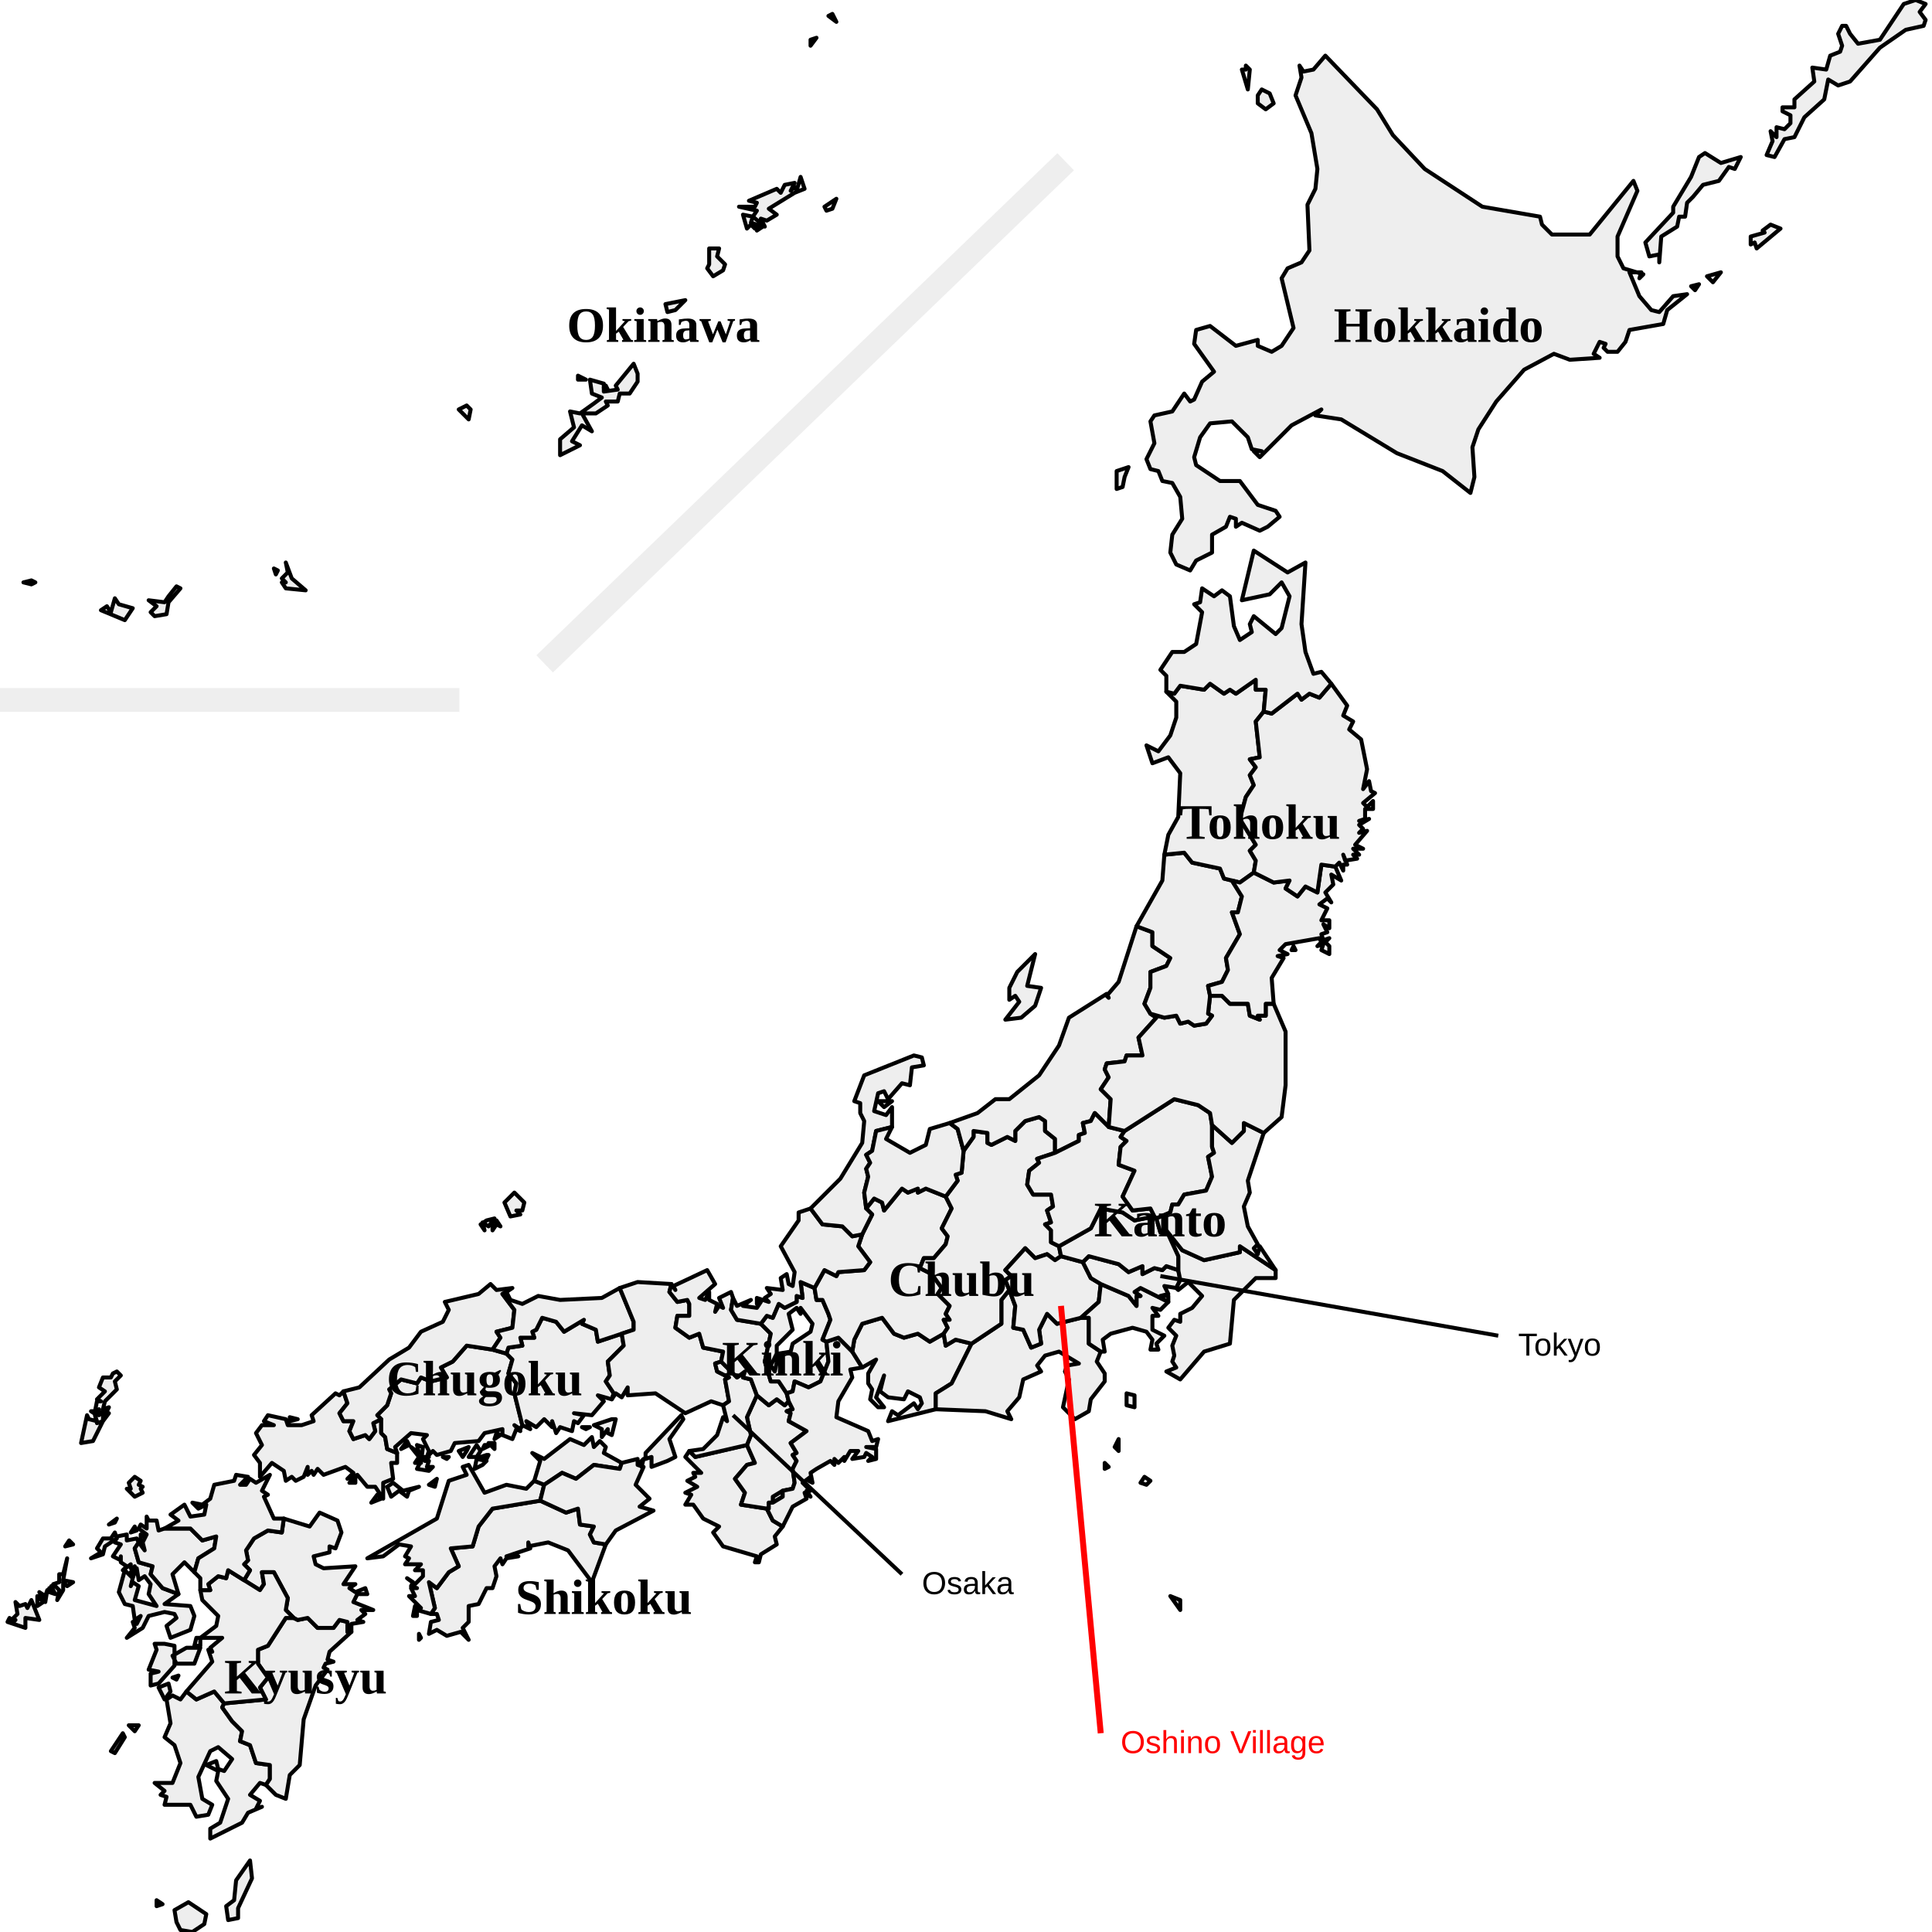
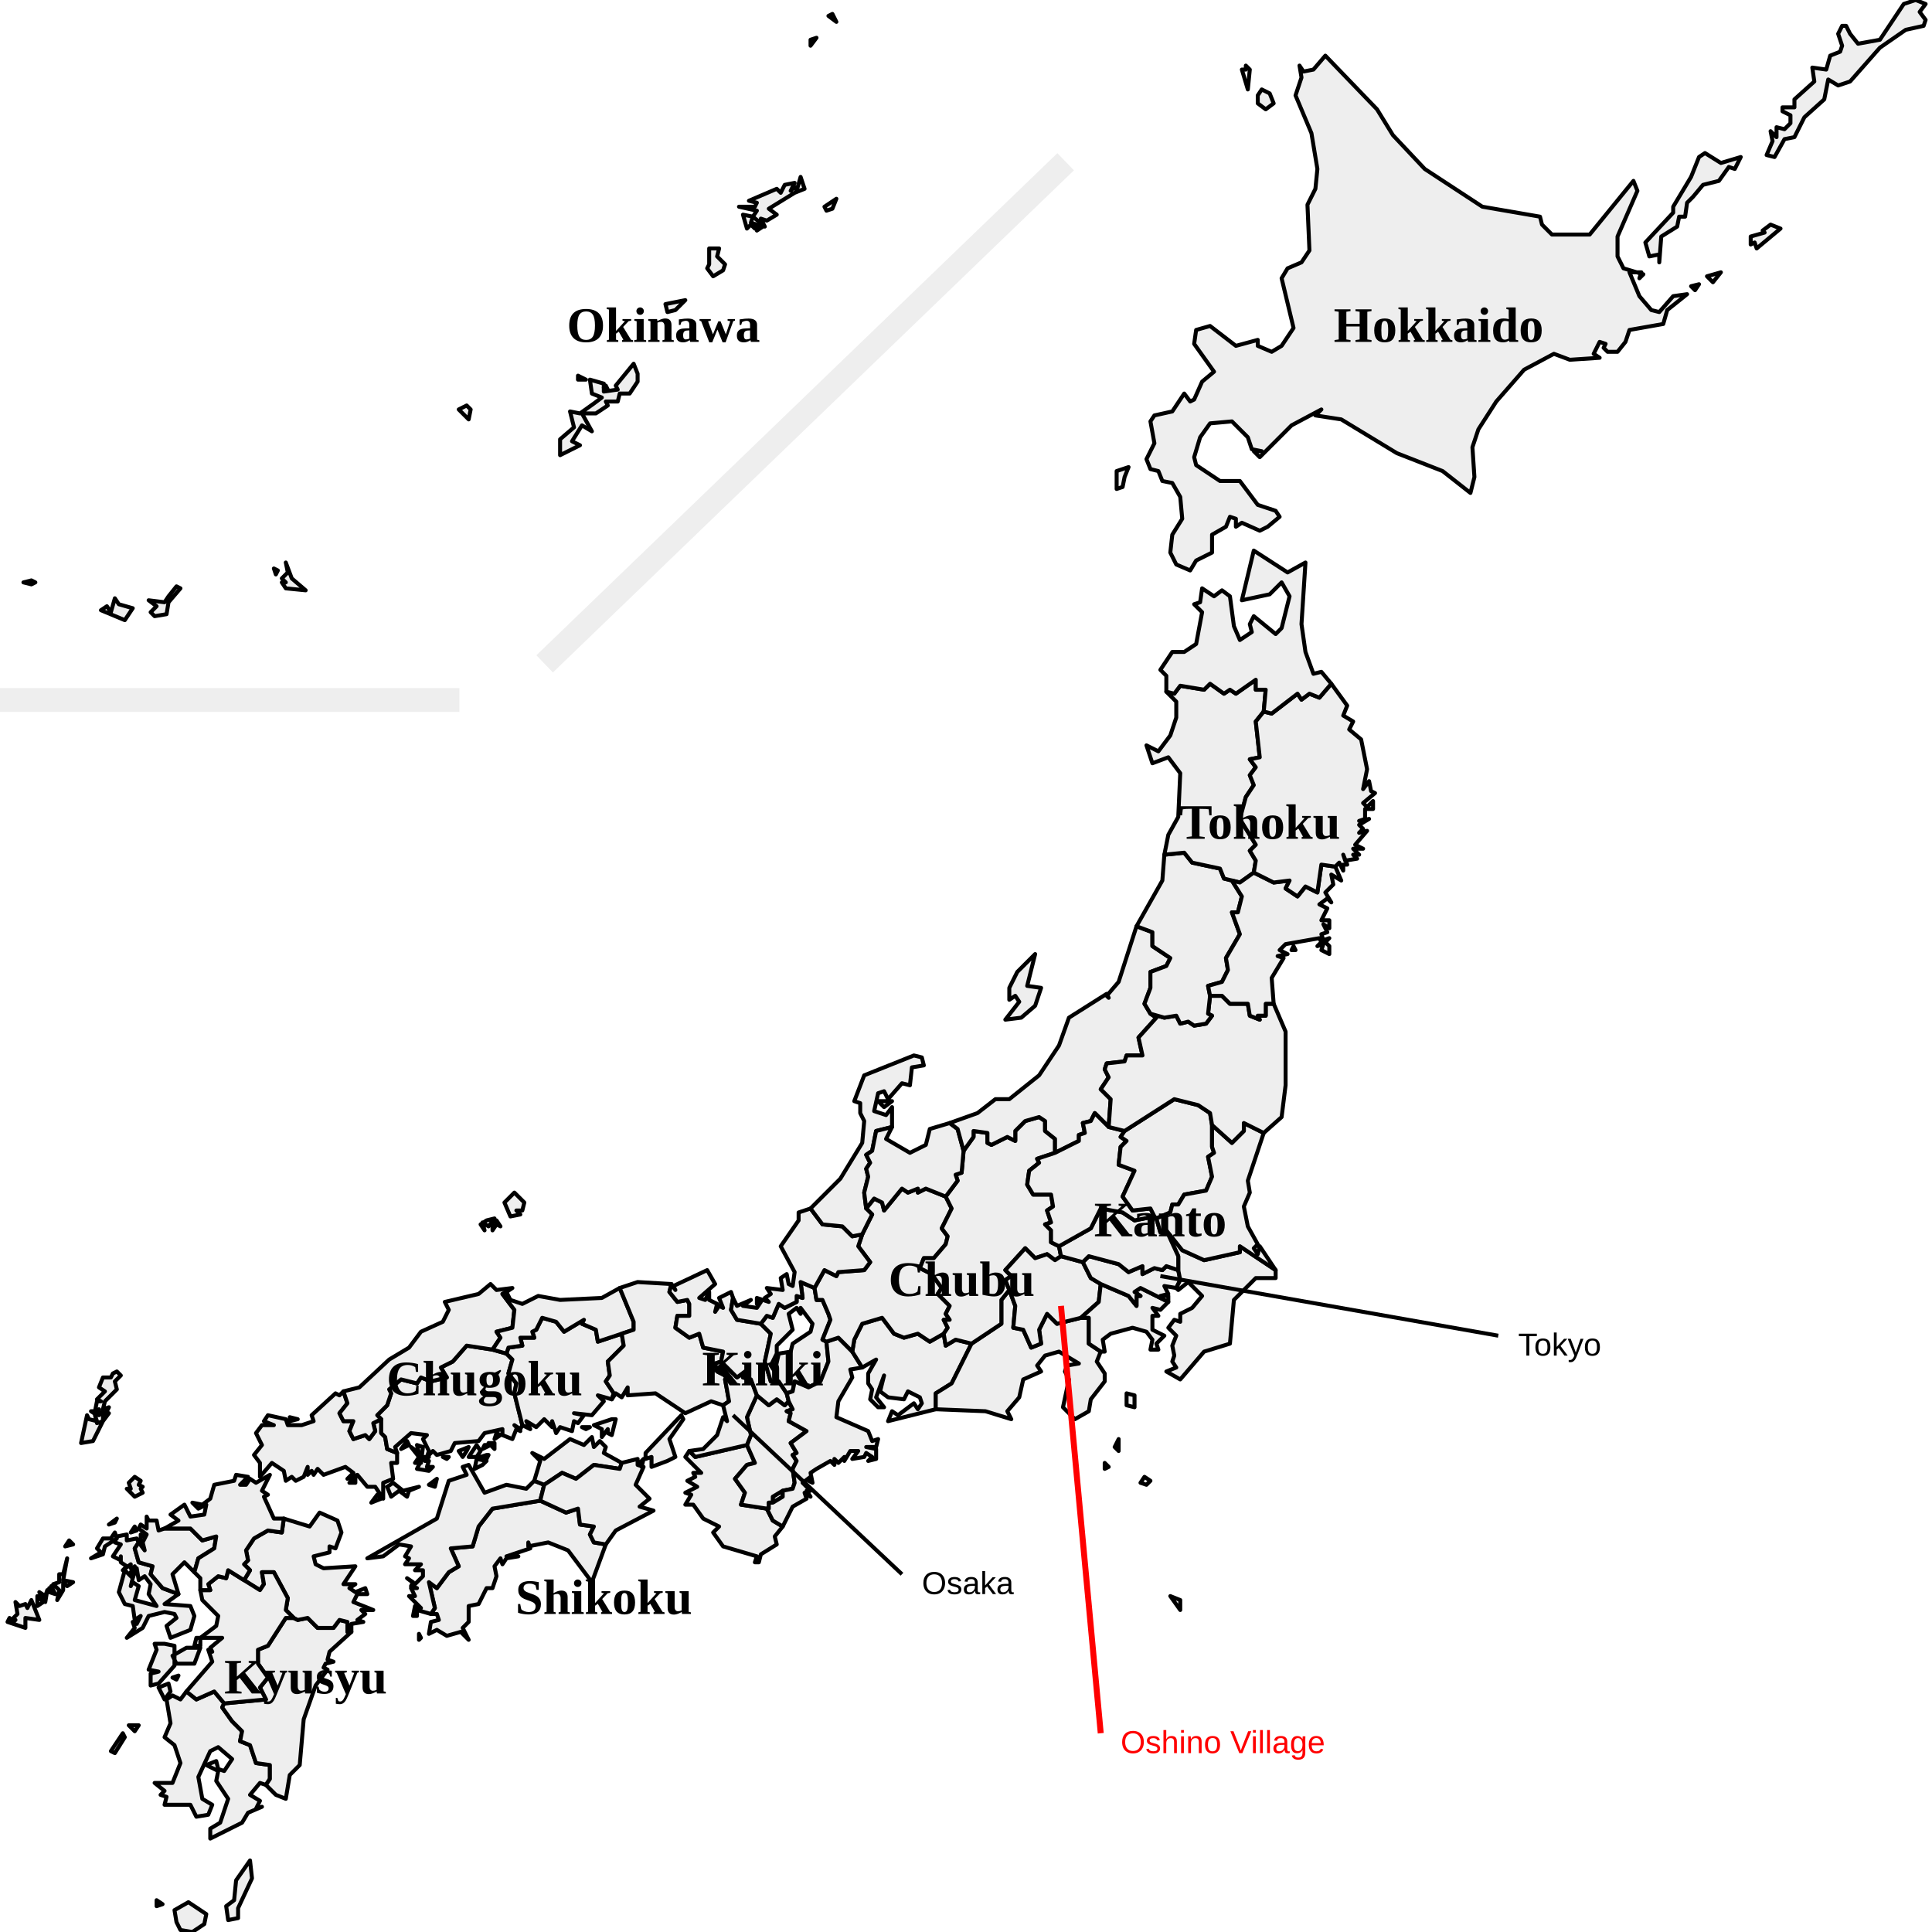
<svg xmlns="http://www.w3.org/2000/svg" class="geolonia-svg-map" viewBox="0 0 1000 1000">
  <g class="svg-map" transform="matrix(1.028807, 0, 0, 1.028807, -47.54424, -28.80658)">
    <g class="prefectures" transform="matrix(1, 0, 0, 1, 6, 18)">
      <g class="okinawa kyusyu-okinawa prefecture" data-code="47" stroke-linejoin="round" fill="#EEEEEE" fill-rule="nonzero" stroke="#000000" stroke-width="2.0" transform="translate(52, 193)">
        <polygon points="4 109 6 110 4 111 0 110" />
        <polygon points="48 121 55 123 51 129 39 124 42 122 44 125 46 118" />
        <polygon points="132 113 130 110 132 110 130 108 133 105 132 100 135 108 142 114" />
        <polygon points="225 23 224 28 219 23 223 21" />
        <polygon points="73 117 77 112 79 113 73 120 72 126 66 127 64 125 67 122 63 119 71 120" />
        <polygon points="287 20 291 17 286 15 285 8 292 10 292 14 299 13 298 11 307 0 309 5 309 9 305 15 300 15 299 19 293 19 294 21 288 25 281 25 286 34 281 31 276 39 280 41 270 46 270 38 277 32 275 24 280 25" />
        <polygon points="127 106 126 103 128 104" />
        <polygon points="279 8 279 6 283 8" />
        <polygon points="293 11 294 13 292 12" />
      </g>
      <g class="kagoshima kyusyu kyusyu-okinawa prefecture" data-code="46" stroke-linejoin="round" fill="#EEEEEE" fill-rule="nonzero" stroke="#000000" stroke-width="2.0" transform="translate(96, 17)">
        <polygon points="23 949 26 951 23 952" />
        <polygon points="33 960 32 954 39 950 48 956 47 961 41 965 35 964" />
        <polygon points="64 953 64 958 59 959 58 952 62 949 63 939 70 929 71 938" />
        <polygon points="38 844 43 848 52 844 57 850 56 852 61 859 66 864 65 869 70 871 73 880 80 881 80 888 78 891 75 890 70 896 75 899 73 903 76 902 69 905 66 910 50 918 50 913 55 910 59 898 53 889 54 884 48 881 53 879 54 883 57 884 61 878 54 872 50 874 44 887 46 898 51 901 49 906 43 907 40 901 27 901 28 897 25 896 27 894 22 890 31 890 35 880 32 871 27 867 30 860 28 848 31 846 35 848" />
        <polygon points="31 837 34 836 33 838" />
        <polygon points="27 848 24 842 29 840 30 844" />
        <polygon points="4 868 6 865 7 867 2 875 0 874" />
        <polygon points="12 864 9 861 14 861" />
        <polygon points="284 149 280 150 279 146 289 144" />
        <polygon points="301 126 301 118 306 118 305 122 309 126 308 129 303 132 300 128" />
        <polygon points="363 98 360 99 359 97 365 93" />
        <polygon points="344 90 331 98 335 101 330 104 327 103 329 107 323 102 325 99 316 97 324 97 325 95 321 94 335 88 337 90 339 86 344 85 342 89 344 87 345 89 347 82 349 88" />
        <polygon points="324 108 322 106 320 108 318 101 323 102 322 105 328 107 325 109 326 107" />
        <polygon points="355 12 352 16 352 13" />
        <polygon points="361 1 363 0 365 4" />
      </g>
      <g class="miyazaki kyusyu kyusyu-okinawa prefecture" data-code="45" stroke-linejoin="round" fill="#EEEEEE" fill-rule="nonzero" stroke="#000000" stroke-width="2.0" transform="translate(152, 824)">
        <polygon points="36 0 38 1 43 0 48 5 56 5 59 1 63 2 63 7 65 7 54 17 53 21 56 22 52 23 51 25 53 26 47 34 41 51 39 74 34 79 32 91 27 89 22 84 24 81 24 74 17 73 14 64 9 62 10 57 5 52 0 45 1 43 22 41 19 35 23 30 18 23 18 16 23 14 32 0" />
      </g>
      <g class="oita kyusyu kyusyu-okinawa prefecture" data-code="44" stroke-linejoin="round" fill="#EEEEEE" fill-rule="nonzero" stroke="#000000" stroke-width="2.0" transform="translate(163, 771)">
        <polygon points="0 34 3 29 0 26 2 24 1 19 5 13 12 9 19 10 20 3 33 7 38 0 47 4 49 10 46 18 43 17 43 20 35 22 36 26 40 28 56 27 50 36 56 36 53 38 56 40 61 38 62 41 57 41 55 45 65 49 59 49 61 51 57 54 60 55 54 56 54 60 52 60 52 55 48 54 45 58 37 58 32 53 27 54 25 53 21 49 22 43 15 30 9 30 10 36 8 39" />
      </g>
      <g class="kumamoto kyusyu kyusyu-okinawa prefecture" data-code="43" stroke-linejoin="round" fill="#EEEEEE" fill-rule="nonzero" stroke="#000000" stroke-width="2.0" transform="translate(115, 800)">
        <path d="M8,37 L13,38 L13,48 L5,57 L1,58 L1,52 L5,51 L0,50 L4,40 L3,37 L8,37 Z M20,47 L14,47 L12,43 L19,39 L26,39 L23,47 L20,47 Z M24,34 L26,34 L26,38 L23,38 L24,34 Z M38,67 L33,61 L24,65 L19,61 L32,46 L30,40 L32,41 L31,39 L37,34 L26,34 L34,28 L35,23 L27,15 L26,10 L31,10 L30,7 L35,3 L39,4 L40,0 L48,5 L56,10 L58,7 L57,1 L63,1 L70,14 L69,20 L73,24 L69,24 L60,38 L55,40 L55,47 L60,54 L56,59 L59,65 L38,67 Z" />
      </g>
      <g class="nagasaki kyusyu kyusyu-okinawa prefecture" data-code="42" stroke-linejoin="round" fill="#EEEEEE" fill-rule="nonzero" stroke="#000000" stroke-width="2.0" transform="translate(44, 700)">
        <path d="M53,1 L55,0 L57,2 L54,5 L55,9 L49,15 L48,19 L51,18 L49,22 L51,21 L48,25 L48,20 L46,22 L46,19 L45,22 L42,20 L44,20 L45,15 L47,15 L45,14 L49,10 L46,8 L48,3 L52,3 L53,1 Z M46,29 L43,35 L37,36 L40,22 L41,24 L45,25 L44,22 L45,26 L48,25 L46,29 Z M67,59 L68,61 L64,63 L60,59 L62,59 L61,56 L64,53 L67,55 L66,57 L68,58 L67,59 Z M28,110 L25,115 L26,110 L23,107 L26,106 L26,102 L28,102 L30,94 L28,105 L33,106 L30,108 L28,106 L28,110 Z M24,112 L21,111 L21,109 L23,111 L22,108 L24,112 Z M19,113 L20,110 L19,116 L16,111 L19,113 Z M6,118 L9,117 L10,119 L12,115 L16,125 L9,124 L9,129 L0,126 L1,124 L3,126 L4,125 L2,125 L5,122 L4,116 L6,118 Z M65,80 L62,81 L64,78 L65,80 Z M67,82 L70,84 L67,86 L67,82 Z M29,88 L31,85 L33,87 L29,88 Z M54,76 L51,77 L55,74 L54,76 Z M66,86 L64,89 L66,96 L73,98 L72,102 L78,109 L86,112 L79,117 L92,118 L94,123 L92,130 L82,134 L80,128 L85,124 L84,122 L79,121 L71,123 L68,129 L60,134 L64,129 L63,126 L65,127 L67,123 L64,125 L63,118 L59,117 L56,111 L59,100 L63,104 L62,108 L63,106 L66,108 L64,115 L75,118 L71,112 L72,107 L69,103 L66,105 L65,99 L62,99 L62,97 L58,100 L60,98 L57,96 L57,93 L57,95 L53,93 L57,87 L54,86 L55,83 L60,82 L60,85 L65,84 L66,86 Z M49,88 L48,92 L42,94 L47,91 L45,89 L48,84 L52,84 L54,81 L55,84 L49,88 Z M15,115 L15,113 L18,116 L15,118 L15,115 Z M64,101 L63,104 L62,101 L64,98 L64,101 Z" />
      </g>
      <g class="saga kyusyu kyusyu-okinawa prefecture" data-code="41" stroke-linejoin="round" fill="#EEEEEE" fill-rule="nonzero" stroke="#000000" stroke-width="2.0" transform="translate(108, 773)">
        <polygon points="15 6 28 6 34 12 41 10 40 16 32 21 30 28 25 23 19 29 22 39 14 36 8 29 9 25 2 23 0 16 2 13 5 17 4 13 6 9 2 6 3 4 6 6 6 0 7 2 11 2 12 7" />
      </g>
      <g class="fukuoka kyusyu kyusyu-okinawa prefecture" data-code="40" stroke-linejoin="round" fill="#EEEEEE" fill-rule="nonzero" stroke="#000000" stroke-width="2.0" transform="translate(123, 752)">
        <polygon points="40 53 32 48 31 52 27 51 22 55 23 58 18 58 18 52 15 49 17 42 25 37 26 31 19 33 13 27 0 27 7 23 3 20 10 15 13 21 20 20 21 15 17 17 14 14 19 15 23 12 25 5 35 3 36 0 42 1 38 5 41 5 43 2 46 4 53 0 49 8 52 10 50 11 55 22 60 22 59 29 52 28 45 32 41 38 42 43 40 45 43 48" />
      </g>
      <g class="kochi shikoku prefecture" data-code="39" stroke-linejoin="round" fill="#EEEEEE" fill-rule="nonzero" stroke="#000000" stroke-width="2.0" transform="translate(251, 765)">
        <path d="M61,0 L74,6 L80,4 L81,12 L88,13 L86,17 L88,21 L94,22 L87,41 L75,25 L65,21 L55,23 L55,21 L56,24 L44,28 L50,28 L44,29 L42,32 L41,29 L38,33 L39,38 L37,44 L34,44 L30,52 L25,53 L25,61 L22,64 L25,70 L21,66 L14,68 L9,65 L5,67 L6,61 L10,60 L9,57 L6,57 L8,54 L5,41 L9,44 L15,36 L20,33 L16,24 L27,23 L30,13 L37,4 L61,0 Z M1,69 L0,70 L0,67 L1,69 Z" />
      </g>
      <g class="ehime shikoku prefecture" data-code="38" stroke-linejoin="round" fill="#EEEEEE" fill-rule="nonzero" stroke="#000000" stroke-width="2.0" transform="translate(225, 737)">
        <path d="M34,21 L31,20 L35,17 L34,21 Z M55,6 L51,6 L55,0 L57,3 L55,6 Z M60,5 L61,5 L60,7 L57,6 L60,5 Z M58,10 L54,12 L55,7 L60,8 L58,10 Z M32,85 L25,83 L25,86 L23,86 L24,81 L27,82 L21,76 L24,76 L22,72 L25,72 L22,71 L23,69 L20,67 L24,70 L28,66 L28,63 L24,63 L27,60 L19,60 L21,57 L19,56 L22,51 L16,50 L8,56 L0,57 L35,37 L41,18 L50,15 L48,11 L51,10 L59,24 L70,20 L80,22 L84,18 L89,20 L87,28 L63,32 L56,41 L53,51 L42,52 L46,61 L41,64 L35,72 L31,69 L34,82 L32,85 Z" />
      </g>
      <g class="kagawa shikoku prefecture" data-code="37" stroke-linejoin="round" fill="#EEEEEE" fill-rule="nonzero" stroke="#000000" stroke-width="2.0" transform="translate(308, 724)">
        <path d="M6,33 L1,31 L4,21 L0,17 L6,20 L19,10 L26,13 L30,9 L31,14 L34,11 L37,14 L36,17 L45,22 L44,25 L31,23 L22,30 L15,27 L6,33 Z M27,5 L25,4 L29,4 L27,5 Z M40,0 L42,0 L40,8 L38,7 L38,5 L35,9 L35,5 L31,3 L40,0 Z" />
      </g>
      <g class="tokushima shikoku prefecture" data-code="36" stroke-linejoin="round" fill="#EEEEEE" fill-rule="nonzero" stroke="#000000" stroke-width="2.0" transform="translate(312, 744)">
        <path d="M50,2 L52,0 L51,4 L50,2 Z M41,2 L49,0 L49,3 L52,4 L48,13 L55,20 L50,24 L57,26 L38,36 L33,43 L27,42 L25,38 L27,34 L20,33 L19,25 L13,27 L0,21 L2,13 L11,7 L18,10 L27,3 L40,5 L41,2 Z" />
      </g>
      <g class="yamaguchi chugoku prefecture" data-code="35" stroke-linejoin="round" fill="#EEEEEE" fill-rule="nonzero" stroke="#000000" stroke-width="2.0" transform="translate(168, 710)">
        <path d="M45,0 L47,6 L43,11 L45,15 L50,15 L48,20 L50,24 L56,22 L58,24 L61,20 L60,16 L64,14 L64,21 L66,23 L67,29 L72,31 L72,36 L69,36 L70,44 L65,46 L65,54 L61,48 L57,48 L52,42 L47,44 L50,41 L46,38 L35,42 L32,39 L30,42 L29,40 L27,42 L27,38 L25,43 L21,45 L19,43 L16,45 L15,40 L9,36 L3,43 L3,36 L0,32 L4,27 L1,21 L4,17 L10,17 L5,15 L7,12 L16,14 L17,17 L24,17 L30,15 L29,12 L41,1 L43,2 L45,0 Z M64,54 L59,56 L62,52 L64,54 Z M75,50 L83,48 L78,50 L77,53 L73,50 L69,53 L67,48 L70,46 L75,50 Z M18,15 L18,13 L22,14 L18,15 Z M51,46 L48,46 L51,43 L51,46 Z" />
      </g>
      <g class="hiroshima chugoku prefecture" data-code="34" stroke-linejoin="round" fill="#EEEEEE" fill-rule="nonzero" stroke="#000000" stroke-width="2.0" transform="translate(230, 687)">
        <path d="M73,40 L72,42 L69,40 L72,43 L70,42 L68,47 L63,45 L63,42 L54,44 L51,48 L39,49 L37,53 L30,55 L28,53 L25,56 L26,53 L23,47 L25,45 L17,44 L9,51 L10,54 L5,52 L4,46 L2,44 L2,37 L0,35 L5,30 L7,24 L6,22 L12,17 L20,19 L22,16 L27,18 L35,16 L32,11 L38,8 L45,0 L58,2 L65,4 L68,7 L66,14 L70,19 L69,24 L73,40 Z M45,53 L43,56 L41,53 L46,51 L45,53 Z M21,54 L20,50 L23,51 L22,59 L19,59 L21,56 L17,51 L21,54 Z M15,48 L16,50 L12,52 L15,48 Z M35,57 L33,56 L36,56 L35,57 Z M24,58 L26,58 L25,61 L28,61 L26,63 L20,62 L23,56 L26,56 L24,58 Z M59,49 L59,52 L56,49 L59,49 Z M57,50 L53,52 L54,50 L57,50 Z M60,44 L62,45 L59,47 L60,44 Z" />
      </g>
      <g class="okayama chugoku prefecture" data-code="33" stroke-linejoin="round" fill="#EEEEEE" fill-rule="nonzero" stroke="#000000" stroke-width="2.0" transform="translate(295, 673)">
        <polygon points="58 8 59 14 51 22 52 29 50 32 54 38 53 41 46 39 49 42 43 49 34 48 39 49 36 53 34 52 33 57 27 55 25 58 23 52 23 55 19 51 15 55 10 52 12 56 8 54 4 38 5 33 1 28 3 21 0 18 1 15 8 14 7 10 14 10 13 7 15 6 18 0 25 2 29 7 39 1 38 3 45 6 46 12" />
      </g>
      <g class="shimane chugoku prefecture" data-code="32" stroke-linejoin="round" fill="#EEEEEE" fill-rule="nonzero" stroke="#000000" stroke-width="2.0" transform="translate(211, 610)">
        <path d="M74,14 L78,13 L75,17 L72,15 L73,19 L71,16 L74,14 Z M79,16 L77,19 L77,15 L79,14 L81,17 L79,16 Z M83,5 L88,0 L93,5 L92,9 L89,9 L91,11 L86,12 L83,5 Z M2,100 L10,98 L25,84 L35,78 L41,70 L52,65 L55,59 L53,55 L70,51 L76,46 L79,49 L87,48 L84,50 L82,51 L88,59 L87,68 L79,70 L81,73 L77,79 L64,77 L57,85 L51,88 L54,93 L46,95 L41,93 L39,96 L31,94 L25,99 L26,101 L24,107 L19,112 L21,114 L17,116 L18,120 L15,124 L13,122 L7,124 L5,120 L7,115 L2,115 L0,111 L4,106 L2,100 Z" />
      </g>
      <g class="tottori chugoku prefecture" data-code="31" stroke-linejoin="round" fill="#EEEEEE" fill-rule="nonzero" stroke="#000000" stroke-width="2.0" transform="translate(288, 658)">
        <polygon points="7 33 0 31 4 25 2 22 10 20 11 11 5 3 7 2 9 6 15 8 23 4 34 6 55 5 64 0 71 17 71 21 65 23 53 27 52 21 45 18 46 16 36 22 32 17 25 15 22 21 20 22 21 25 14 25 15 29 8 30" />
      </g>
      <g class="wakayama kinki prefecture" data-code="30" stroke-linejoin="round" fill="#EEEEEE" fill-rule="nonzero" stroke="#000000" stroke-width="2.0" transform="translate(385, 737)">
        <path d="M41,32 L44,38 L49,41 L45,46 L46,50 L38,55 L37,59 L35,59 L36,56 L19,51 L14,44 L17,41 L9,37 L4,30 L0,30 L3,25 L0,24 L6,21 L1,18 L5,16 L4,14 L8,14 L0,6 L2,3 L5,6 L31,0 L35,9 L31,10 L25,17 L30,24 L28,30 L41,32 Z M49,23 L49,26 L44,29 L44,26 L49,23 Z" />
      </g>
      <g class="nara kinki prefecture" data-code="29" stroke-linejoin="round" fill="#EEEEEE" fill-rule="nonzero" stroke="#000000" stroke-width="2.0" transform="translate(410, 712)">
        <polygon points="24 48 19 51 19 54 17 54 17 57 16 57 3 55 5 49 0 42 6 35 10 34 6 25 8 20 6 11 11 0 17 5 21 2 25 5 27 3 29 7 26 8 28 9 27 13 36 18 28 24 31 29 29 30 31 33 29 37 30 44 29 47" />
      </g>
      <g class="hyogo kinki prefecture" data-code="28" stroke-linejoin="round" fill="#EEEEEE" fill-rule="nonzero" stroke="#000000" stroke-width="2.0" transform="translate(345, 655)">
        <path d="M31,90 L23,93 L23,88 L20,89 L20,86 L38,67 L39,69 L32,79 L35,88 L31,90 Z M3,59 L4,56 L0,50 L2,47 L1,40 L9,32 L8,26 L14,24 L14,20 L7,3 L16,0 L33,1 L32,5 L36,10 L41,9 L42,11 L42,17 L36,17 L35,23 L42,28 L47,26 L49,33 L59,35 L58,40 L55,41 L56,45 L62,48 L60,49 L62,60 L59,62 L53,60 L40,66 L25,56 L11,57 L11,53 L8,58 L5,56 L3,59 Z" />
      </g>
      <g class="osaka kinki prefecture" data-code="27" stroke-linejoin="round" fill="#EEEEEE" fill-rule="nonzero" stroke="#000000" stroke-width="2.0" transform="translate(387, 695)">
        <polygon points="16 0 24 8 28 5 27 8 31 9 34 17 29 28 31 37 29 42 3 48 0 45 7 44 14 37 17 28 19 30 17 22 20 20 18 9 20 8 14 5 13 1" />
      </g>
      <g class="kyoto kinki prefecture" data-code="26" stroke-linejoin="round" fill="#EEEEEE" fill-rule="nonzero" stroke="#000000" stroke-width="2.0" transform="translate(377, 649)">
        <polygon points="44 63 41 55 37 54 38 51 34 54 26 46 27 41 17 39 15 32 10 34 3 29 4 23 10 23 10 17 9 15 4 16 0 11 1 7 3 10 2 8 19 0 23 7 15 14 18 15 20 11 20 15 24 17 23 21 25 18 27 19 25 14 31 11 32 14 31 20 34 25 46 27 51 32 48 46 51 56 55 56 59 62 60 66 58 68 54 65 50 68" />
      </g>
      <g class="shiga kinki prefecture" data-code="25" stroke-linejoin="round" fill="#EEEEEE" fill-rule="nonzero" stroke="#000000" stroke-width="2.0" transform="translate(423, 655)">
        <path d="M20,0 L27,3 L28,9 L31,9 L34,16 L35,19 L31,29 L33,30 L34,40 L30,50 L24,53 L17,50 L16,55 L13,56 L9,50 L5,50 L2,40 L5,26 L0,21 L3,17 L6,18 L9,11 L12,13 L18,10 L18,7 L21,8 L20,0 Z M20,13 L20,16 L18,13 L14,16 L16,24 L8,32 L8,36 L5,42 L7,45 L9,36 L15,35 L16,31 L25,25 L26,21 L20,13 Z" />
      </g>
      <g class="mie kinki prefecture" data-code="24" stroke-linejoin="round" fill="#EEEEEE" fill-rule="nonzero" stroke="#000000" stroke-width="2.0" transform="translate(426, 683)">
        <polygon points="8 95 3 92 0 86 1 86 1 83 3 83 8 80 8 77 13 76 14 73 13 66 15 62 13 59 15 58 12 53 20 47 11 42 12 38 10 37 13 36 11 32 10 28 13 27 14 22 21 25 27 22 31 12 30 2 36 0 43 7 48 15 42 16 43 20 36 32 35 40 51 47 53 52 56 51 55 55 50 55 55 56 55 61 51 62 53 60 50 58 49 60 43 61 46 57 42 57 39 62 39 60 36 63 34 61 34 64 32 62 25 66 22 68 23 73 21 72 22 70 18 73 22 77 20 77 22 80 19 78 20 81 13 85" />
      </g>
      <g class="aichi chubu prefecture" data-code="23" stroke-linejoin="round" fill="#EEEEEE" fill-rule="nonzero" stroke="#000000" stroke-width="2.0" transform="translate(469, 673)">
        <polygon points="42 46 18 52 20 47 23 49 31 43 33 46 35 43 34 40 28 37 26 41 18 40 14 37 16 29 12 40 16 45 13 45 9 41 10 36 8 33 8 28 12 21 5 25 0 17 1 11 5 3 15 0 21 8 26 10 33 8 39 12 46 8 47 14 52 11 60 13 50 33 42 38" />
      </g>
      <g class="shizuoka chubu prefecture" data-code="22" stroke-linejoin="round" fill="#EEEEEE" fill-rule="nonzero" stroke="#000000" stroke-width="2.0" transform="translate(511, 659)">
        <polygon points="73 14 77 14 77 27 83 31 81 36 85 42 85 46 78 55 77 61 70 65 64 59 67 45 65 41 66 38 72 37 62 31 55 33 51 38 53 41 44 45 42 54 36 61 38 65 25 61 0 60 0 52 8 47 18 27 33 17 33 5 37 0 40 8 39 19 44 20 48 29 53 27 52 20 56 12 61 17" />
      </g>
      <g class="gifu chubu prefecture" data-code="21" stroke-linejoin="round" fill="#EEEEEE" fill-rule="nonzero" stroke="#000000" stroke-width="2.0" transform="translate(450, 608)">
        <polygon points="66 4 69 10 64 20 67 24 66 28 60 35 55 35 53 40 59 43 64 50 62 53 68 59 66 63 68 66 65 66 67 70 65 73 58 77 52 73 45 75 40 73 34 65 24 68 20 76 19 82 12 75 6 77 4 76 8 66 7 63 4 56 1 56 0 50 5 41 11 44 12 42 25 41 28 37 22 29 24 23 29 13 26 10 30 5 34 7 35 11 44 0 47 2 52 0 52 2 56 0" />
      </g>
      <g class="nagano chubu prefecture" data-code="20" stroke-linejoin="round" fill="#EEEEEE" fill-rule="nonzero" stroke="#000000" stroke-width="2.0" transform="translate(503, 572)">
        <polygon points="68 18 59 21 60 23 55 27 54 34 57 39 66 39 67 45 64 47 66 53 63 54 66 57 66 63 70 65 71 70 68 72 64 69 58 71 53 66 43 77 46 80 43 82 45 87 41 92 41 104 26 114 18 112 13 115 12 109 14 106 12 102 15 102 13 99 15 95 9 89 11 86 6 79 0 76 2 71 7 71 13 64 14 60 11 56 16 46 13 40 19 32 18 29 21 28 22 17 27 10 27 7 34 8 34 13 36 14 44 10 48 12 48 7 53 2 60 0 63 2 63 7 68 11" />
      </g>
      <g class="yamanashi chubu prefecture" data-code="19" stroke-linejoin="round" fill="#EEEEEE" fill-rule="nonzero" stroke="#000000" stroke-width="2.0" transform="translate(546, 638)">
        <polygon points="2 21 0 16 3 14 0 11 10 0 15 5 21 3 25 6 28 4 39 7 43 15 48 18 47 27 38 35 26 38 21 33 17 41 18 48 13 50 9 41 4 40 5 29" />
      </g>
      <g class="fukui chubu prefecture" data-code="18" stroke-linejoin="round" fill="#EEEEEE" fill-rule="nonzero" stroke="#000000" stroke-width="2.0" transform="translate(408, 618)">
        <polygon points="40 0 46 8 56 9 61 14 66 13 64 19 70 27 67 31 54 32 53 34 47 31 42 40 35 37 36 45 33 44 33 47 27 50 24 48 21 55 18 54 15 58 3 56 0 51 1 45 3 49 10 46 6 49 13 50 15 47 13 48 13 45 19 47 17 45 20 43 18 40 26 41 25 35 28 33 29 38 31 39 32 32 25 19 34 6 34 2" />
      </g>
      <g class="ishikawa chubu prefecture" data-code="17" stroke-linejoin="round" fill="#EEEEEE" fill-rule="nonzero" stroke="#000000" stroke-width="2.0" transform="translate(448, 541)">
        <path d="M37,26 L34,23 L41,23 L37,26 Z M28,77 L31,80 L26,90 L21,91 L16,86 L6,85 L0,77 L15,62 L26,44 L27,33 L25,29 L25,24 L22,23 L27,10 L52,0 L56,1 L57,5 L51,6 L50,15 L46,14 L39,22 L37,18 L34,19 L32,28 L38,30 L41,26 L41,36 L33,38 L31,48 L28,50 L30,54 L28,57 L29,61 L27,69 L28,77 Z" />
      </g>
      <g class="toyama chubu prefecture" data-code="16" stroke-linejoin="round" fill="#EEEEEE" fill-rule="nonzero" stroke="#000000" stroke-width="2.0" transform="translate(475, 575)">
        <polygon points="41 37 31 33 27 35 27 33 22 35 19 33 10 44 9 40 5 38 1 43 0 35 2 27 1 23 3 20 1 16 4 14 6 4 14 2 11 8 23 15 31 11 33 3 43 0 47 3 50 14 49 25 46 26 47 29" />
      </g>
      <g class="niigata chubu prefecture" data-code="15" stroke-linejoin="round" fill="#EEEEEE" fill-rule="nonzero" stroke="#000000" stroke-width="2.0" transform="translate(518, 476)">
        <path d="M7,113 L4,102 L0,99 L14,94 L23,87 L30,87 L45,75 L55,60 L60,46 L79,34 L80,36 L79,35 L85,28 L94,0 L102,3 L102,10 L111,16 L109,20 L101,23 L101,31 L98,39 L101,44 L104,46 L95,56 L97,65 L89,65 L88,68 L79,69 L78,72 L80,76 L76,82 L81,87 L80,101 L73,94 L71,98 L67,99 L68,104 L65,105 L65,108 L53,114 L53,107 L48,103 L48,98 L45,96 L38,98 L33,103 L33,108 L29,106 L21,110 L19,109 L19,104 L12,103 L12,106 L7,113 Z M36,46 L28,47 L35,38 L33,35 L30,37 L30,31 L34,23 L43,14 L39,30 L46,31 L43,40 L36,46 Z" />
      </g>
      <g class="kanagawa kanto prefecture" data-code="14" stroke-linejoin="round" fill="#EEEEEE" fill-rule="nonzero" stroke="#000000" stroke-width="2.0" transform="translate(584, 656)">
        <polygon points="10 0 24 6 28 11 28 6 30 6 27 4 30 2 44 9 40 13 36 12 39 16 36 16 36 23 42 26 38 30 39 33 35 33 36 28 33 24 26 22 15 25 11 28 12 34 10 34 4 30 4 17 0 17 9 9" />
      </g>
      <g class="tokyo kanto prefecture" data-code="13" stroke-linejoin="round" fill="#EEEEEE" fill-rule="nonzero" stroke="#000000" stroke-width="2.0" transform="translate(585, 642)">
        <path d="M49,173 L49,178 L44,171 L49,173 Z M34,113 L32,115 L29,114 L31,111 L34,113 Z M11,104 L13,106 L11,107 L11,104 Z M18,98 L16,96 L18,92 L18,98 Z M22,75 L22,69 L26,70 L26,76 L22,75 Z M48,7 L49,12 L47,16 L41,15 L43,19 L39,20 L43,20 L43,23 L29,16 L26,18 L29,20 L27,20 L27,25 L23,20 L9,14 L4,11 L0,3 L3,0 L18,4 L23,8 L30,5 L30,9 L36,6 L40,7 L42,5 L48,7 Z" />
      </g>
      <g class="chiba kanto prefecture" data-code="12" stroke-linejoin="round" fill="#EEEEEE" fill-rule="nonzero" stroke="#000000" stroke-width="2.0" transform="translate(627, 629)">
        <polygon points="5 29 7 25 6 20 6 13 0 0 8 10 19 15 37 11 37 8 55 20 55 24 45 24 34 35 32 57 19 61 7 75 0 71 5 69 3 66 4 63 3 58 5 53 1 49 4 45 7 46 7 42 13 39 18 33 11 26 6 30" />
      </g>
      <g class="saitama kanto prefecture" data-code="11" stroke-linejoin="round" fill="#EEEEEE" fill-rule="nonzero" stroke="#000000" stroke-width="2.0" transform="translate(573, 618)">
        <polygon points="48 4 49 5 51 12 54 11 54 11 60 24 60 31 54 29 52 31 48 30 42 33 42 29 35 32 30 28 15 24 12 27 1 24 0 19 16 10 21 0 32 2 38 6" />
      </g>
      <g class="gunma kanto prefecture" data-code="10" stroke-linejoin="round" fill="#EEEEEE" fill-rule="nonzero" stroke="#000000" stroke-width="2.0" transform="translate(557, 570)">
        <polygon points="64 52 54 54 48 50 37 48 32 58 16 67 12 65 12 59 9 56 12 55 10 49 13 47 12 41 3 41 0 36 1 29 6 25 5 23 14 20 26 14 26 11 29 10 28 5 32 4 34 0 41 7 49 9 47 12 50 14 47 17 46 26 54 29 48 42 53 49 62 48" />
      </g>
      <g class="tochigi kanto prefecture" data-code="9" stroke-linejoin="round" fill="#EEEEEE" fill-rule="nonzero" stroke="#000000" stroke-width="2.0" transform="translate(603, 563)">
        <polygon points="19 60 18 59 16 55 7 56 2 49 8 36 0 33 1 24 4 21 1 19 3 16 28 0 40 3 46 7 47 13 47 24 48 27 45 29 47 39 44 46 33 48 30 53 27 53 26 57" />
      </g>
      <g class="ibaraki kanto prefecture" data-code="8" stroke-linejoin="round" fill="#EEEEEE" fill-rule="nonzero" stroke="#000000" stroke-width="2.0" transform="translate(622, 575)">
        <polygon points="5 54 5 54 2 55 0 48 7 45 8 41 11 41 14 36 25 34 28 27 26 17 29 15 28 12 28 1 38 10 44 4 44 0 54 5 46 29 47 35 44 42 46 52 51 61 49 63 51 66 52 62 60 74 42 62 42 65 24 69 13 64" />
      </g>
      <g class="fukushima tohoku prefecture" data-code="7" stroke-linejoin="round" fill="#EEEEEE" fill-rule="nonzero" stroke="#000000" stroke-width="2.0" transform="translate(594, 511)">
        <polygon points="82 69 72 64 72 68 66 74 56 65 55 59 49 55 37 52 12 68 4 66 5 52 0 47 4 41 2 37 3 34 12 33 13 30 21 30 19 21 28 11 25 9 32 11 38 10 40 14 44 13 47 15 53 14 56 10 54 9 55 0 61 0 65 4 74 4 75 10 80 12 79 10 83 10 83 4 87 4 93 18 93 45 91 61" />
      </g>
      <g class="yamagata tohoku prefecture" data-code="6" stroke-linejoin="round" fill="#EEEEEE" fill-rule="nonzero" stroke="#000000" stroke-width="2.0" transform="translate(612, 439)">
        <polygon points="14 1 24 0 28 5 42 8 44 13 48 14 53 22 51 30 48 30 52 41 45 53 46 59 43 65 36 67 37 72 36 81 38 82 35 86 29 87 26 85 22 86 20 82 14 83 7 81 4 76 7 68 7 60 15 57 17 53 8 47 8 40 0 37 13 14" />
      </g>
      <g class="akita tohoku prefecture" data-code="5" stroke-linejoin="round" fill="#EEEEEE" fill-rule="nonzero" stroke="#000000" stroke-width="2.0" transform="translate(617, 352)">
        <polygon points="54 97 47 102 43 101 39 100 37 95 23 92 19 87 9 88 11 78 16 69 17 47 11 39 3 42 0 33 6 36 12 28 15 19 15 11 10 6 14 7 17 3 29 5 32 2 39 7 42 5 45 7 55 0 55 5 60 5 59 16 55 21 57 39 52 40 55 44 52 48 54 53 50 59 47 70 55 83 52 86 55 91" />
      </g>
      <g class="miyagi tohoku prefecture" data-code="4" stroke-linejoin="round" fill="#EEEEEE" fill-rule="nonzero" stroke="#000000" stroke-width="2.0" transform="translate(648, 445)">
        <path d="M33,70 L29,70 L29,76 L25,76 L26,78 L21,76 L20,70 L11,70 L7,66 L1,66 L0,61 L7,59 L10,53 L9,47 L16,35 L12,24 L15,24 L17,16 L12,8 L16,9 L23,4 L33,9 L41,8 L39,12 L45,16 L49,11 L55,14 L57,0 L64,1 L67,8 L62,5 L63,10 L59,14 L62,19 L60,17 L56,20 L60,22 L57,28 L61,28 L61,32 L58,30 L60,34 L57,35 L58,38 L61,37 L59,39 L61,41 L61,45 L57,43 L58,40 L55,41 L57,39 L56,37 L39,40 L36,43 L40,45 L35,46 L38,47 L32,57 L33,70 Z M43,41 L44,43 L42,43 L43,41 Z" />
      </g>
      <g class="iwate tohoku prefecture" data-code="3" stroke-linejoin="round" fill="#EEEEEE" fill-rule="nonzero" stroke="#000000" stroke-width="2.0" transform="translate(664, 354)">
        <polygon points="48 92 41 91 39 105 33 102 29 107 23 103 25 99 17 100 7 95 8 89 5 84 8 81 0 68 3 57 7 51 5 46 8 42 5 38 10 37 8 19 12 14 16 15 29 5 31 8 35 5 40 7 46 0 54 11 52 16 57 19 55 23 61 28 64 43 62 53 65 49 66 54 68 55 62 60 64 62 67 59 67 63 63 63 63 68 60 69 65 68 60 71 62 73 60 75 64 74 58 81 62 83 57 83 60 86 57 86 59 88 53 89 52 86 54 91 52 91 52 94 50 90" />
      </g>
      <g class="aomori tohoku prefecture" data-code="2" stroke-linejoin="round" fill="#EEEEEE" fill-rule="nonzero" stroke="#000000" stroke-width="2.0" transform="translate(624, 287)">
        <polygon points="3 71 3 63 0 60 6 51 12 51 18 47 21 31 17 27 20 26 21 19 27 23 31 20 35 23 37 38 40 45 46 41 45 37 47 33 58 42 61 39 65 23 61 16 55 22 41 25 47 0 64 11 73 6 71 37 73 51 77 62 81 61 86 67 80 74 75 72 71 75 69 72 56 82 52 81 53 70 48 70 48 65 38 72 35 70 32 72 25 67 22 70 10 68 7 72" />
      </g>
      <g class="hokkaido prefecture" data-code="1" stroke-linejoin="round" fill="#EEEEEE" fill-rule="nonzero" stroke="#000000" stroke-width="2.0" transform="translate(602, 10)">
        <path d="M4,240 L3,245 L0,246 L0,237 L6,235 L4,240 Z M33,261 L32,250 L28,243 L23,242 L21,237 L17,236 L15,231 L19,223 L17,212 L19,209 L28,207 L34,198 L37,202 L39,201 L43,192 L49,187 L39,173 L40,166 L47,164 L60,174 L71,171 L71,174 L78,177 L83,174 L89,165 L83,140 L86,135 L93,132 L97,126 L96,103 L100,95 L101,85 L98,67 L90,48 L93,39 L92,33 L94,36 L99,35 L105,28 L131,55 L139,68 L155,85 L184,104 L213,109 L214,113 L219,118 L238,118 L260,91 L262,96 L252,119 L252,129 L255,135 L265,138 L263,140 L264,137 L258,137 L263,149 L269,156 L273,157 L280,149 L287,148 L277,156 L275,163 L258,166 L256,172 L252,177 L247,177 L245,175 L246,173 L243,172 L240,178 L243,180 L228,181 L220,178 L205,186 L191,202 L182,216 L179,225 L180,240 L178,248 L164,237 L141,228 L113,211 L100,209 L103,206 L88,214 L72,230 L69,227 L73,227 L68,226 L66,220 L58,212 L47,213 L42,220 L39,230 L40,234 L52,242 L62,242 L71,254 L80,257 L82,260 L76,265 L72,267 L63,263 L60,265 L60,261 L57,260 L55,265 L48,269 L48,278 L40,282 L37,287 L30,284 L27,278 L28,269 L33,261 Z M71,48 L73,45 L77,47 L79,52 L75,55 L71,52 L71,48 Z M65,35 L65,33 L67,35 L66,45 L63,35 L65,35 Z M369,17 L367,13 L365,13 L363,17 L365,23 L364,26 L359,28 L357,35 L350,34 L351,41 L341,50 L341,54 L335,54 L335,56 L339,58 L339,62 L336,65 L332,64 L332,69 L329,66 L330,71 L327,78 L331,79 L336,70 L341,69 L346,59 L356,50 L358,40 L363,43 L369,41 L384,24 L397,15 L406,13 L407,10 L404,6 L407,2 L402,0 L396,2 L384,20 L373,22 L369,17 Z M290,99 L295,93 L303,91 L308,84 L311,85 L314,79 L304,82 L296,77 L293,79 L289,89 L280,104 L280,107 L266,122 L268,129 L273,128 L273,132 L274,119 L282,114 L283,109 L286,109 L287,102 L290,99 Z M322,125 L334,115 L329,113 L325,116 L326,117 L319,119 L319,123 L321,122 L322,125 Z M300,142 L304,137 L297,139 L300,142 Z M291,146 L293,143 L289,144 L291,146 Z" />
      </g>
    </g>
    <g class="boundary-line" stroke="#EEEEEE" stroke-width="12" stroke-linejoin="round" style="">
      <line x1="320.227" y1="361.996" x2="582.351" y2="109.378" style="" />
      <line x1="277.337" y1="380.162" x2="46.213" y2="380.162" style="" />
    </g>
    <g class="region-labels" font-size="25" font-weight="bold" fill="black" pointer-events="none">
      <text x="770" y="200" text-anchor="middle">Hokkaido</text>
      <text x="680" y="450" text-anchor="middle">Tohoku</text>
      <text x="630" y="650" text-anchor="middle">Kanto</text>
      <text x="530" y="680" text-anchor="middle">Chubu</text>
-       <text x="440" y="720" text-anchor="middle">Kinki</text>
+       <text x="430" y="725" text-anchor="middle">Kinki</text>
      <text x="290" y="730" text-anchor="middle">Chugoku</text>
      <text x="350" y="840" text-anchor="middle">Shikoku</text>
      <text x="200" y="880" text-anchor="middle">Kyusyu</text>
      <text x="380" y="200" text-anchor="middle">Okinawa</text>
    </g>
    <line x1="800" y1="700" x2="630" y2="670" stroke="black" stroke-width="2" marker-end="url(#arrowhead)" />
    <line x1="500" y1="820" x2="415" y2="740" stroke="black" stroke-width="2" marker-end="url(#arrowhead)" />
    <line x1="600" y1="900" x2="580" y2="685" stroke="red" stroke-width="3" marker-end="url(#arrowhead)" />
    <text x="810" y="710" font-size="16" font-family="Arial" fill="black">Tokyo</text>
    <text x="510" y="830" font-size="16" font-family="Arial" fill="black">Osaka</text>
    <text x="610" y="910" font-size="16" font-family="Arial" fill="red">Oshino Village</text>
  </g>
</svg>
